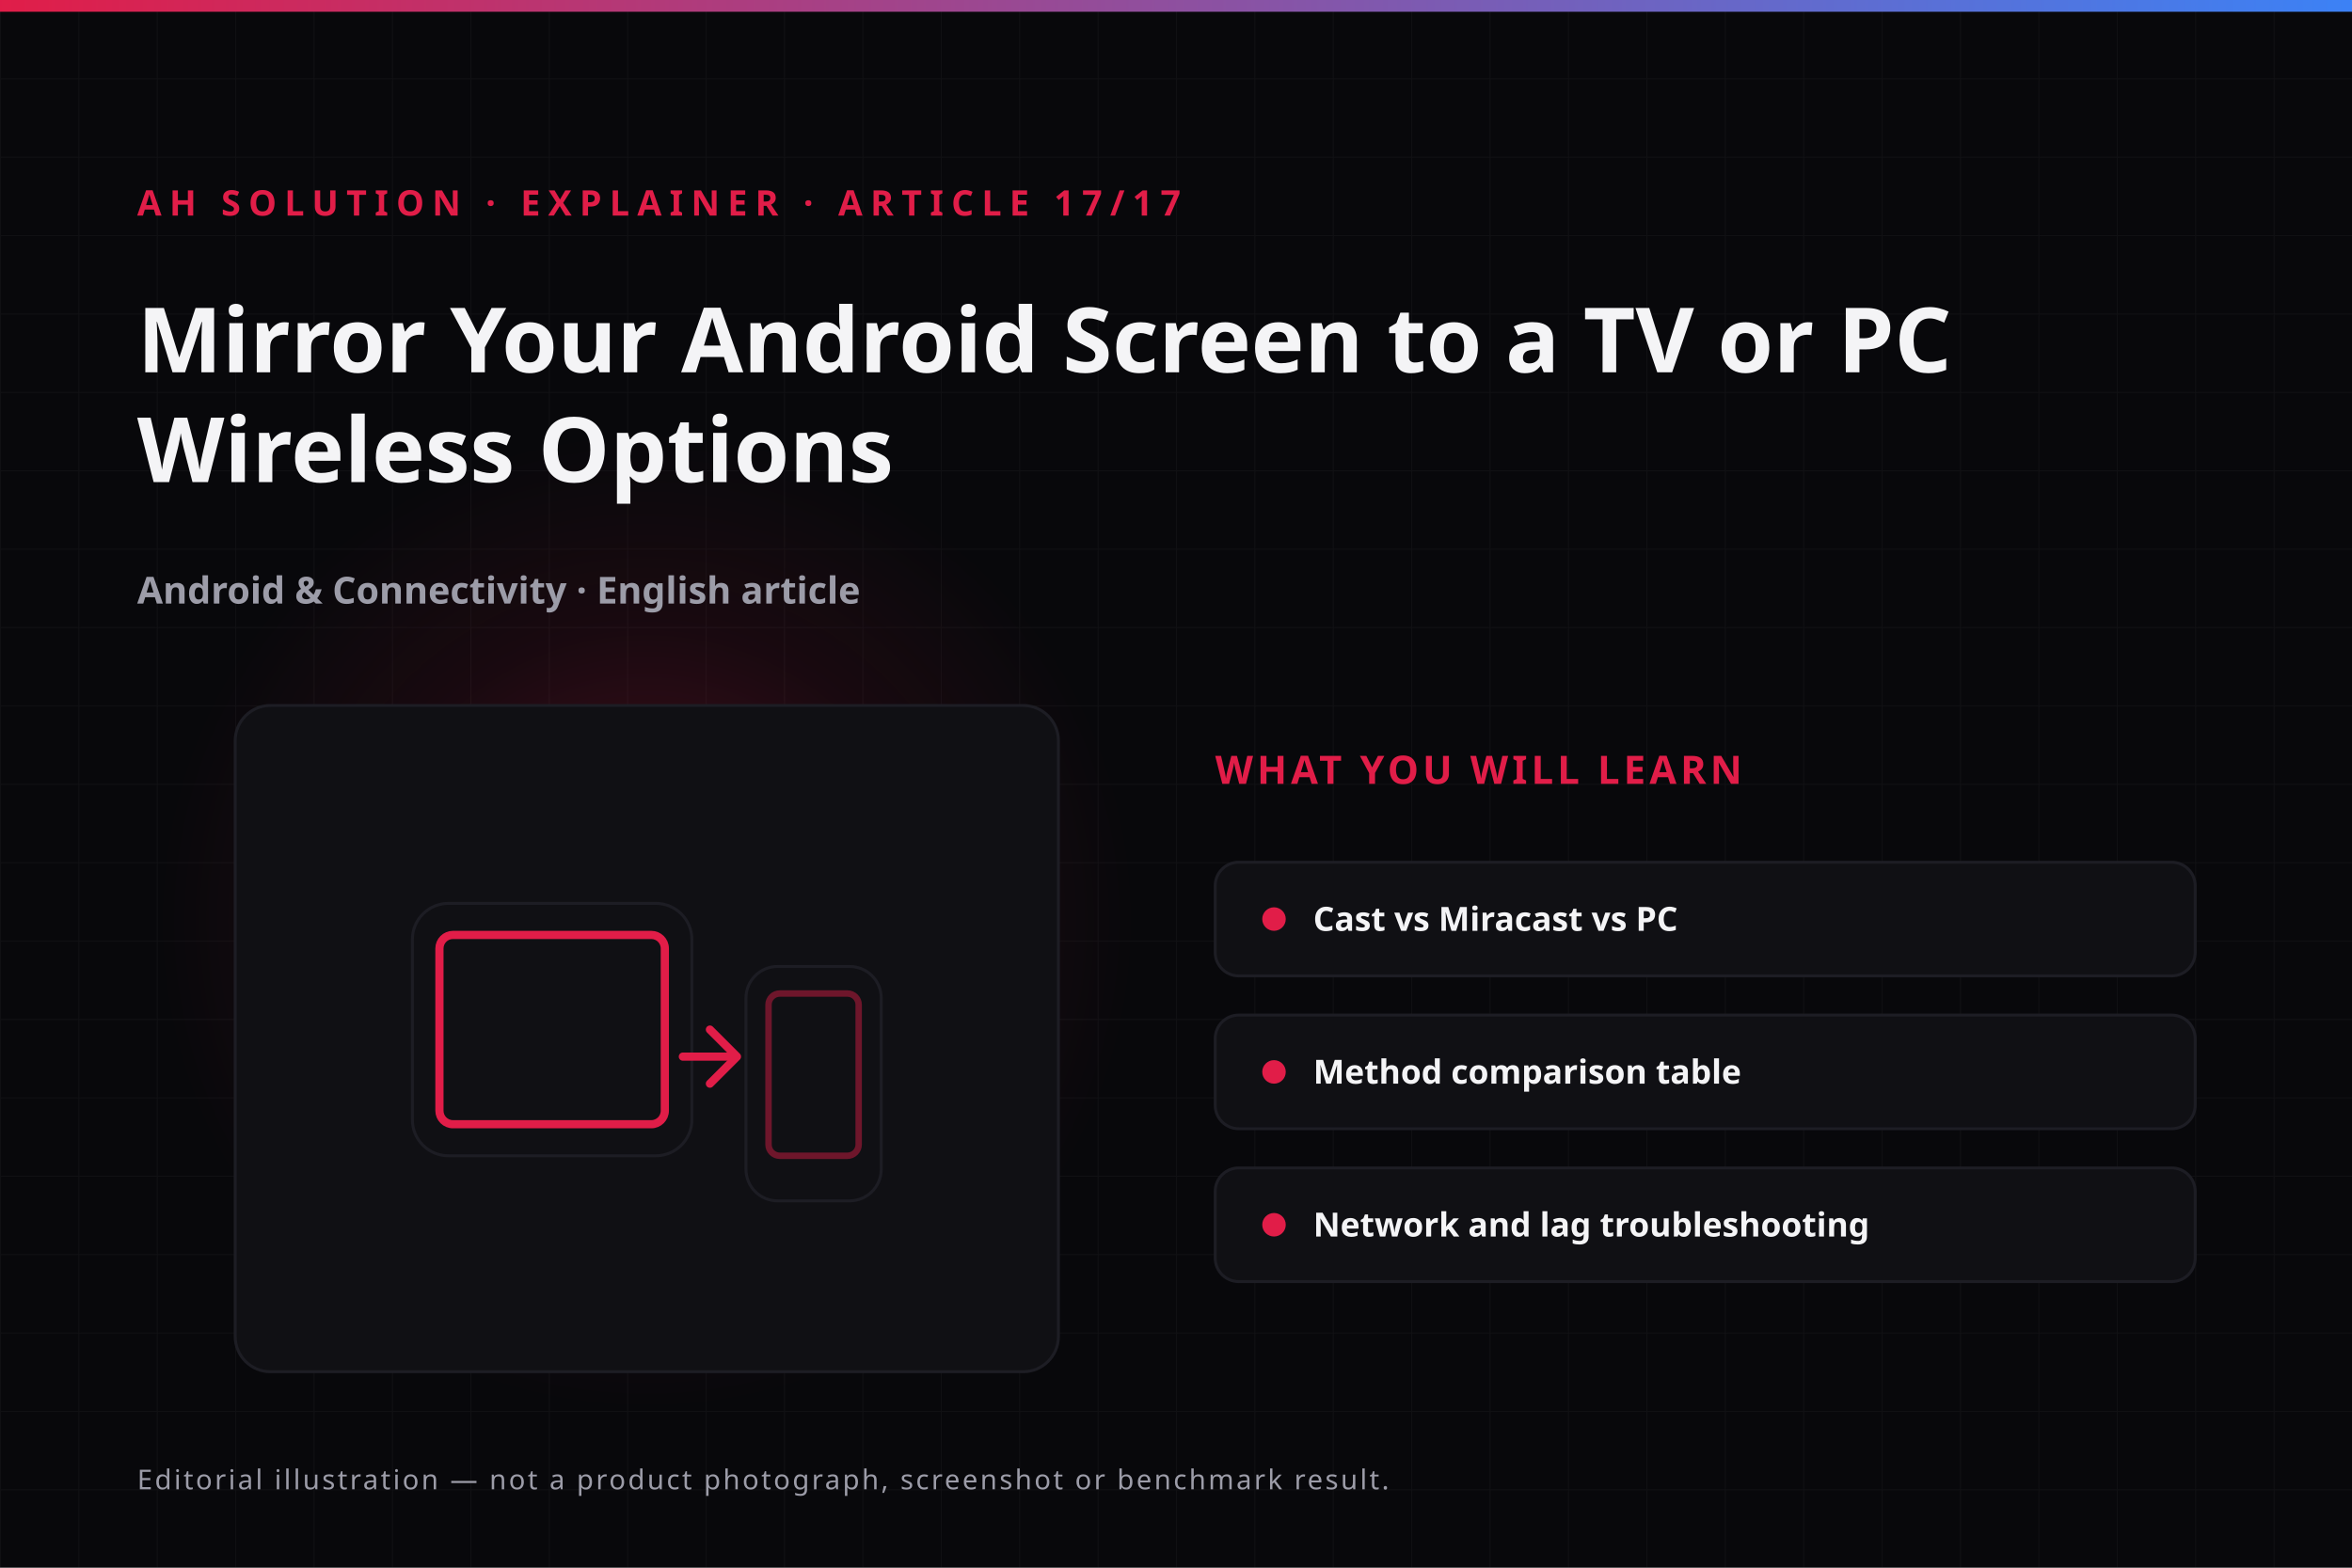
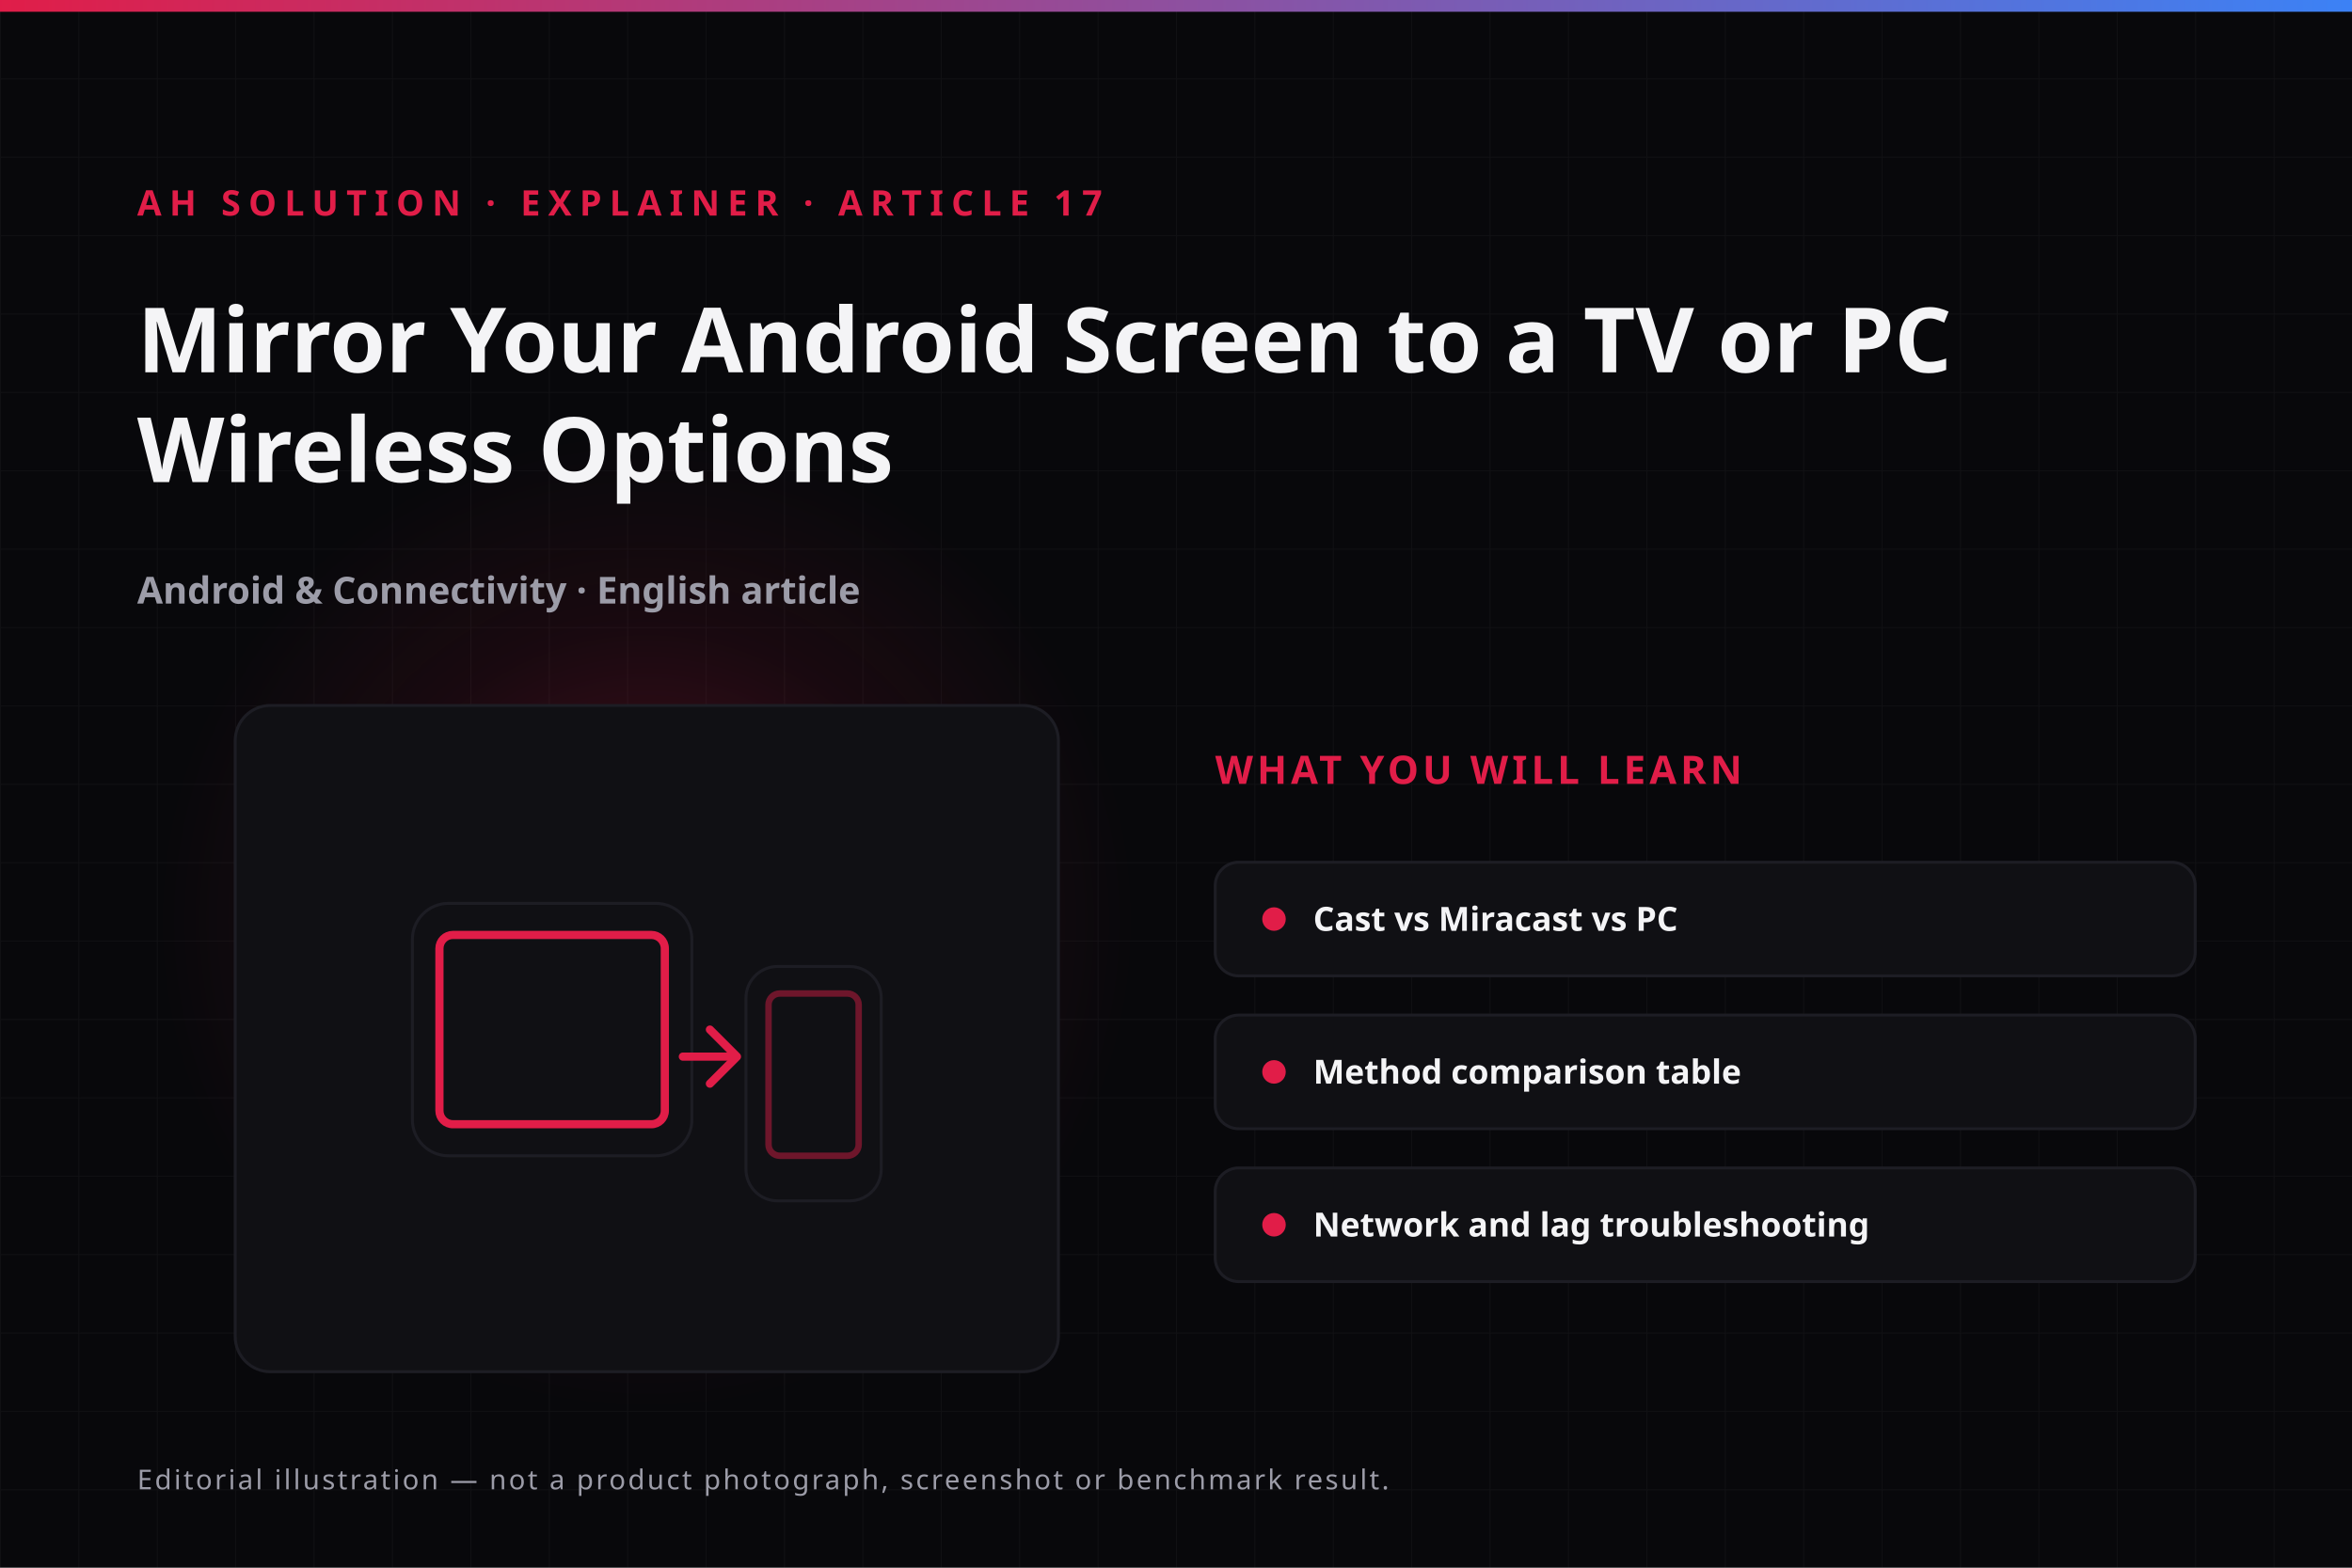
<svg xmlns="http://www.w3.org/2000/svg" width="1200" height="800" viewBox="0 0 1200 800" role="img" aria-label="AH Solution explainer visual — Mirror Your Android Screen to a TV or PC: Wireless Options">
  <defs>
    <radialGradient id="glow" cx="50%" cy="50%" r="50%">
      <stop offset="0%" stop-color="#E11D48" stop-opacity="0.32" />
      <stop offset="60%" stop-color="#E11D48" stop-opacity="0.08" />
      <stop offset="100%" stop-color="#E11D48" stop-opacity="0" />
    </radialGradient>
    <linearGradient id="bar" x1="0" y1="0" x2="1" y2="0">
      <stop offset="0%" stop-color="#E11D48" />
      <stop offset="100%" stop-color="#3B82F6" />
    </linearGradient>
    <pattern id="grid" width="40" height="40" patternUnits="userSpaceOnUse">
      <path d="M40 0H0V40" fill="none" stroke="#FFFFFF" stroke-opacity="0.035" stroke-width="1" />
    </pattern>
  </defs>
  <rect width="1200" height="800" fill="#08080B" />
  <rect width="1200" height="800" fill="url(#grid)" />
  <circle cx="330" cy="470" r="250" fill="url(#glow)" />
  <rect x="0" y="0" width="1200" height="6" fill="url(#bar)" />
-   <text x="70" y="110" font-family="Manrope, 'Segoe UI', system-ui, sans-serif" font-size="18" font-weight="700" letter-spacing="4" fill="#E11D48">AH SOLUTION · EXPLAINER · ARTICLE 17/17</text>
+   <text x="70" y="110" font-family="Manrope, 'Segoe UI', system-ui, sans-serif" font-size="18" font-weight="700" letter-spacing="4" fill="#E11D48">AH SOLUTION · EXPLAINER · ARTICLE 17</text>
  <text x="70" y="190" font-family="Manrope, 'Segoe UI', system-ui, sans-serif" font-size="46" font-weight="800" fill="#F4F4F6">Mirror Your Android Screen to a TV or PC</text>
  <text x="70" y="246" font-family="Manrope, 'Segoe UI', system-ui, sans-serif" font-size="46" font-weight="800" fill="#F4F4F6">Wireless Options</text>
  <text x="70" y="308" font-family="Manrope, 'Segoe UI', system-ui, sans-serif" font-size="19" font-weight="600" fill="#9C9CA8">Android &amp; Connectivity · English article</text>
  <rect x="120" y="360" width="420" height="340" rx="18" fill="#101014" stroke="#1D1D24" stroke-width="1.5" />
  <rect x="210.4" y="461" width="142.6" height="128.8" rx="18.4" fill="#101014" stroke="#1D1D24" stroke-width="1.5" />
  <rect x="224.2" y="477.1" width="115" height="96.6" rx="6.9" fill="none" stroke="#E11D48" stroke-width="4.182" stroke-linecap="round" stroke-linejoin="round" />
  <rect x="380.6" y="493.2" width="69" height="119.6" rx="16.1" fill="#101014" stroke="#1D1D24" stroke-width="1.5" />
  <rect x="392.1" y="507" width="46" height="82.8" rx="5.75" fill="none" stroke="#E11D48" stroke-opacity="0.45" stroke-width="3.286" stroke-linecap="round" />
  <path d="M348.4 539.2 h23" stroke="#E11D48" stroke-width="4.182" stroke-linecap="round" />
  <path d="M362.2 525.4 l13.8 13.8 l-13.8 13.8" fill="none" stroke="#E11D48" stroke-width="4.182" stroke-linecap="round" stroke-linejoin="round" />
  <text x="620" y="400" font-family="Manrope, 'Segoe UI', system-ui, sans-serif" font-size="20" font-weight="700" letter-spacing="2" fill="#E11D48">WHAT YOU WILL LEARN</text>
  <rect x="620" y="440" width="500" height="58" rx="12" fill="#101014" stroke="#1D1D24" stroke-width="1.5" />
  <circle cx="650" cy="469" r="6" fill="#E11D48" />
  <text x="670" y="475" font-family="Manrope, 'Segoe UI', system-ui, sans-serif" font-size="17" font-weight="600" fill="#F4F4F6">Cast vs Miracast vs PC</text>
  <rect x="620" y="518" width="500" height="58" rx="12" fill="#101014" stroke="#1D1D24" stroke-width="1.5" />
  <circle cx="650" cy="547" r="6" fill="#E11D48" />
  <text x="670" y="553" font-family="Manrope, 'Segoe UI', system-ui, sans-serif" font-size="17" font-weight="600" fill="#F4F4F6">Method comparison table</text>
  <rect x="620" y="596" width="500" height="58" rx="12" fill="#101014" stroke="#1D1D24" stroke-width="1.5" />
  <circle cx="650" cy="625" r="6" fill="#E11D48" />
  <text x="670" y="631" font-family="Manrope, 'Segoe UI', system-ui, sans-serif" font-size="17" font-weight="600" fill="#F4F4F6">Network and lag troubleshooting</text>
  <text x="70" y="760" font-family="Manrope, 'Segoe UI', system-ui, sans-serif" font-size="14" font-weight="500" letter-spacing="1.2" fill="#9C9CA8">Editorial illustration — not a product photograph, screenshot or benchmark result.</text>
</svg>
